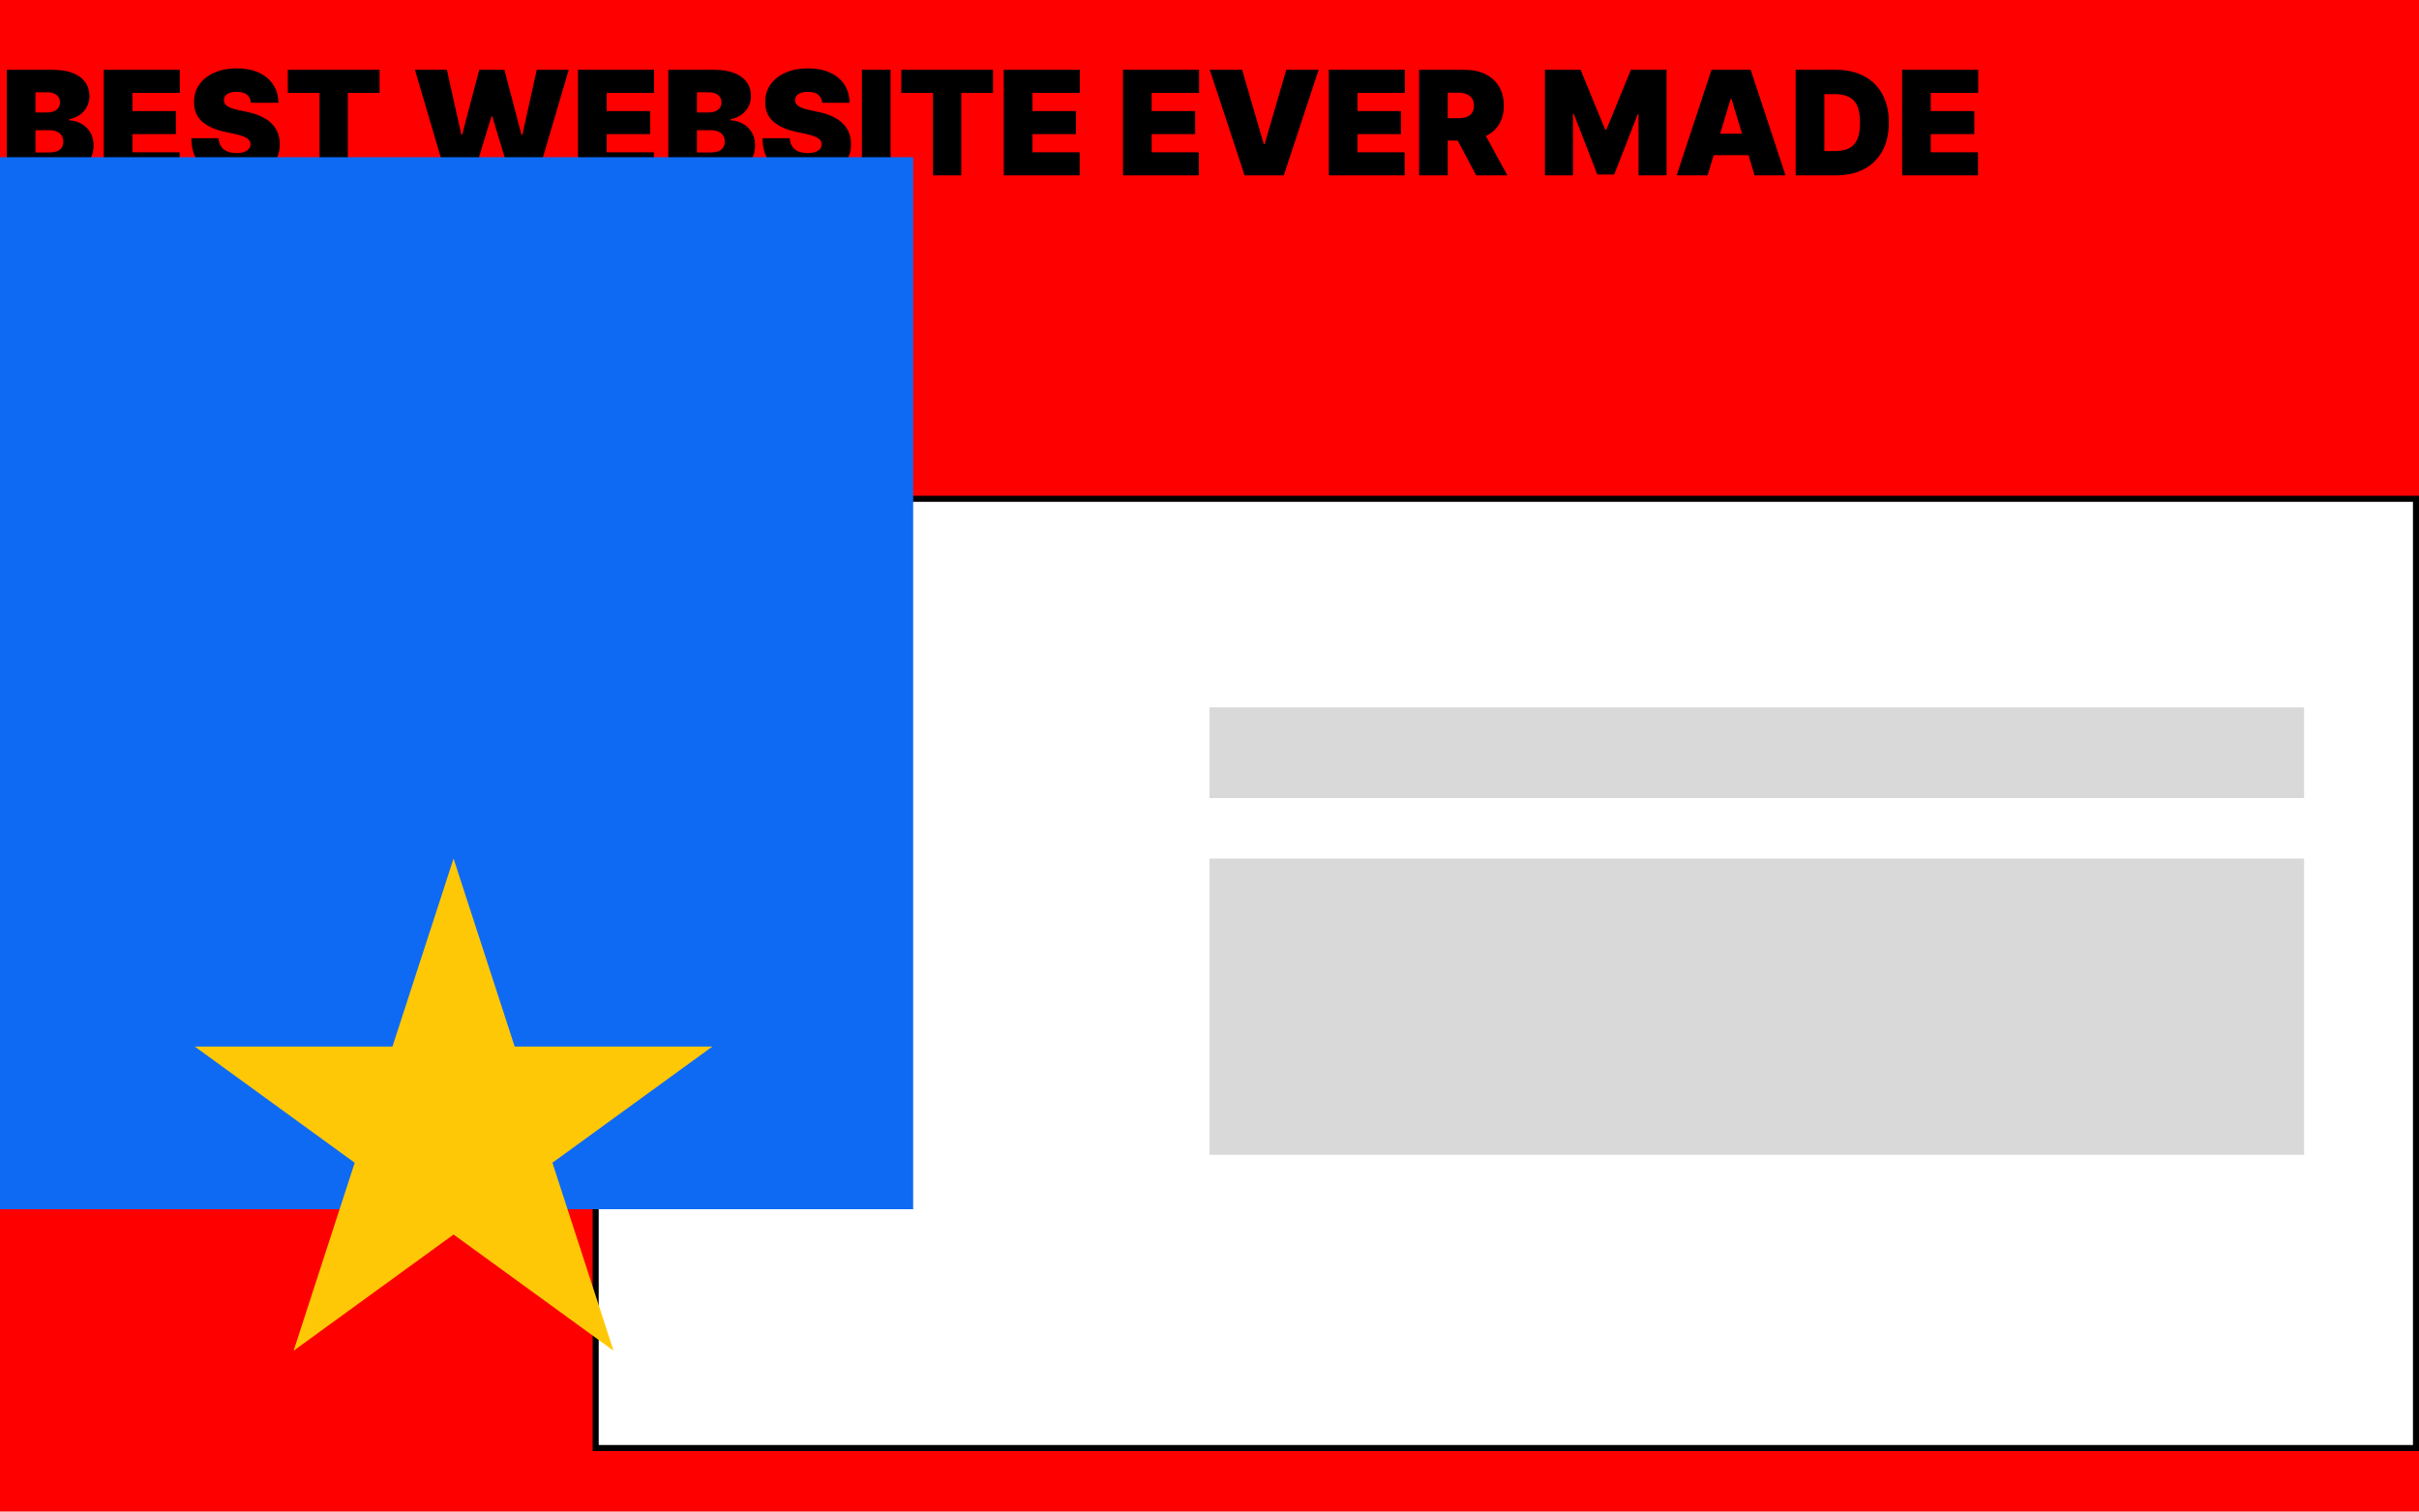
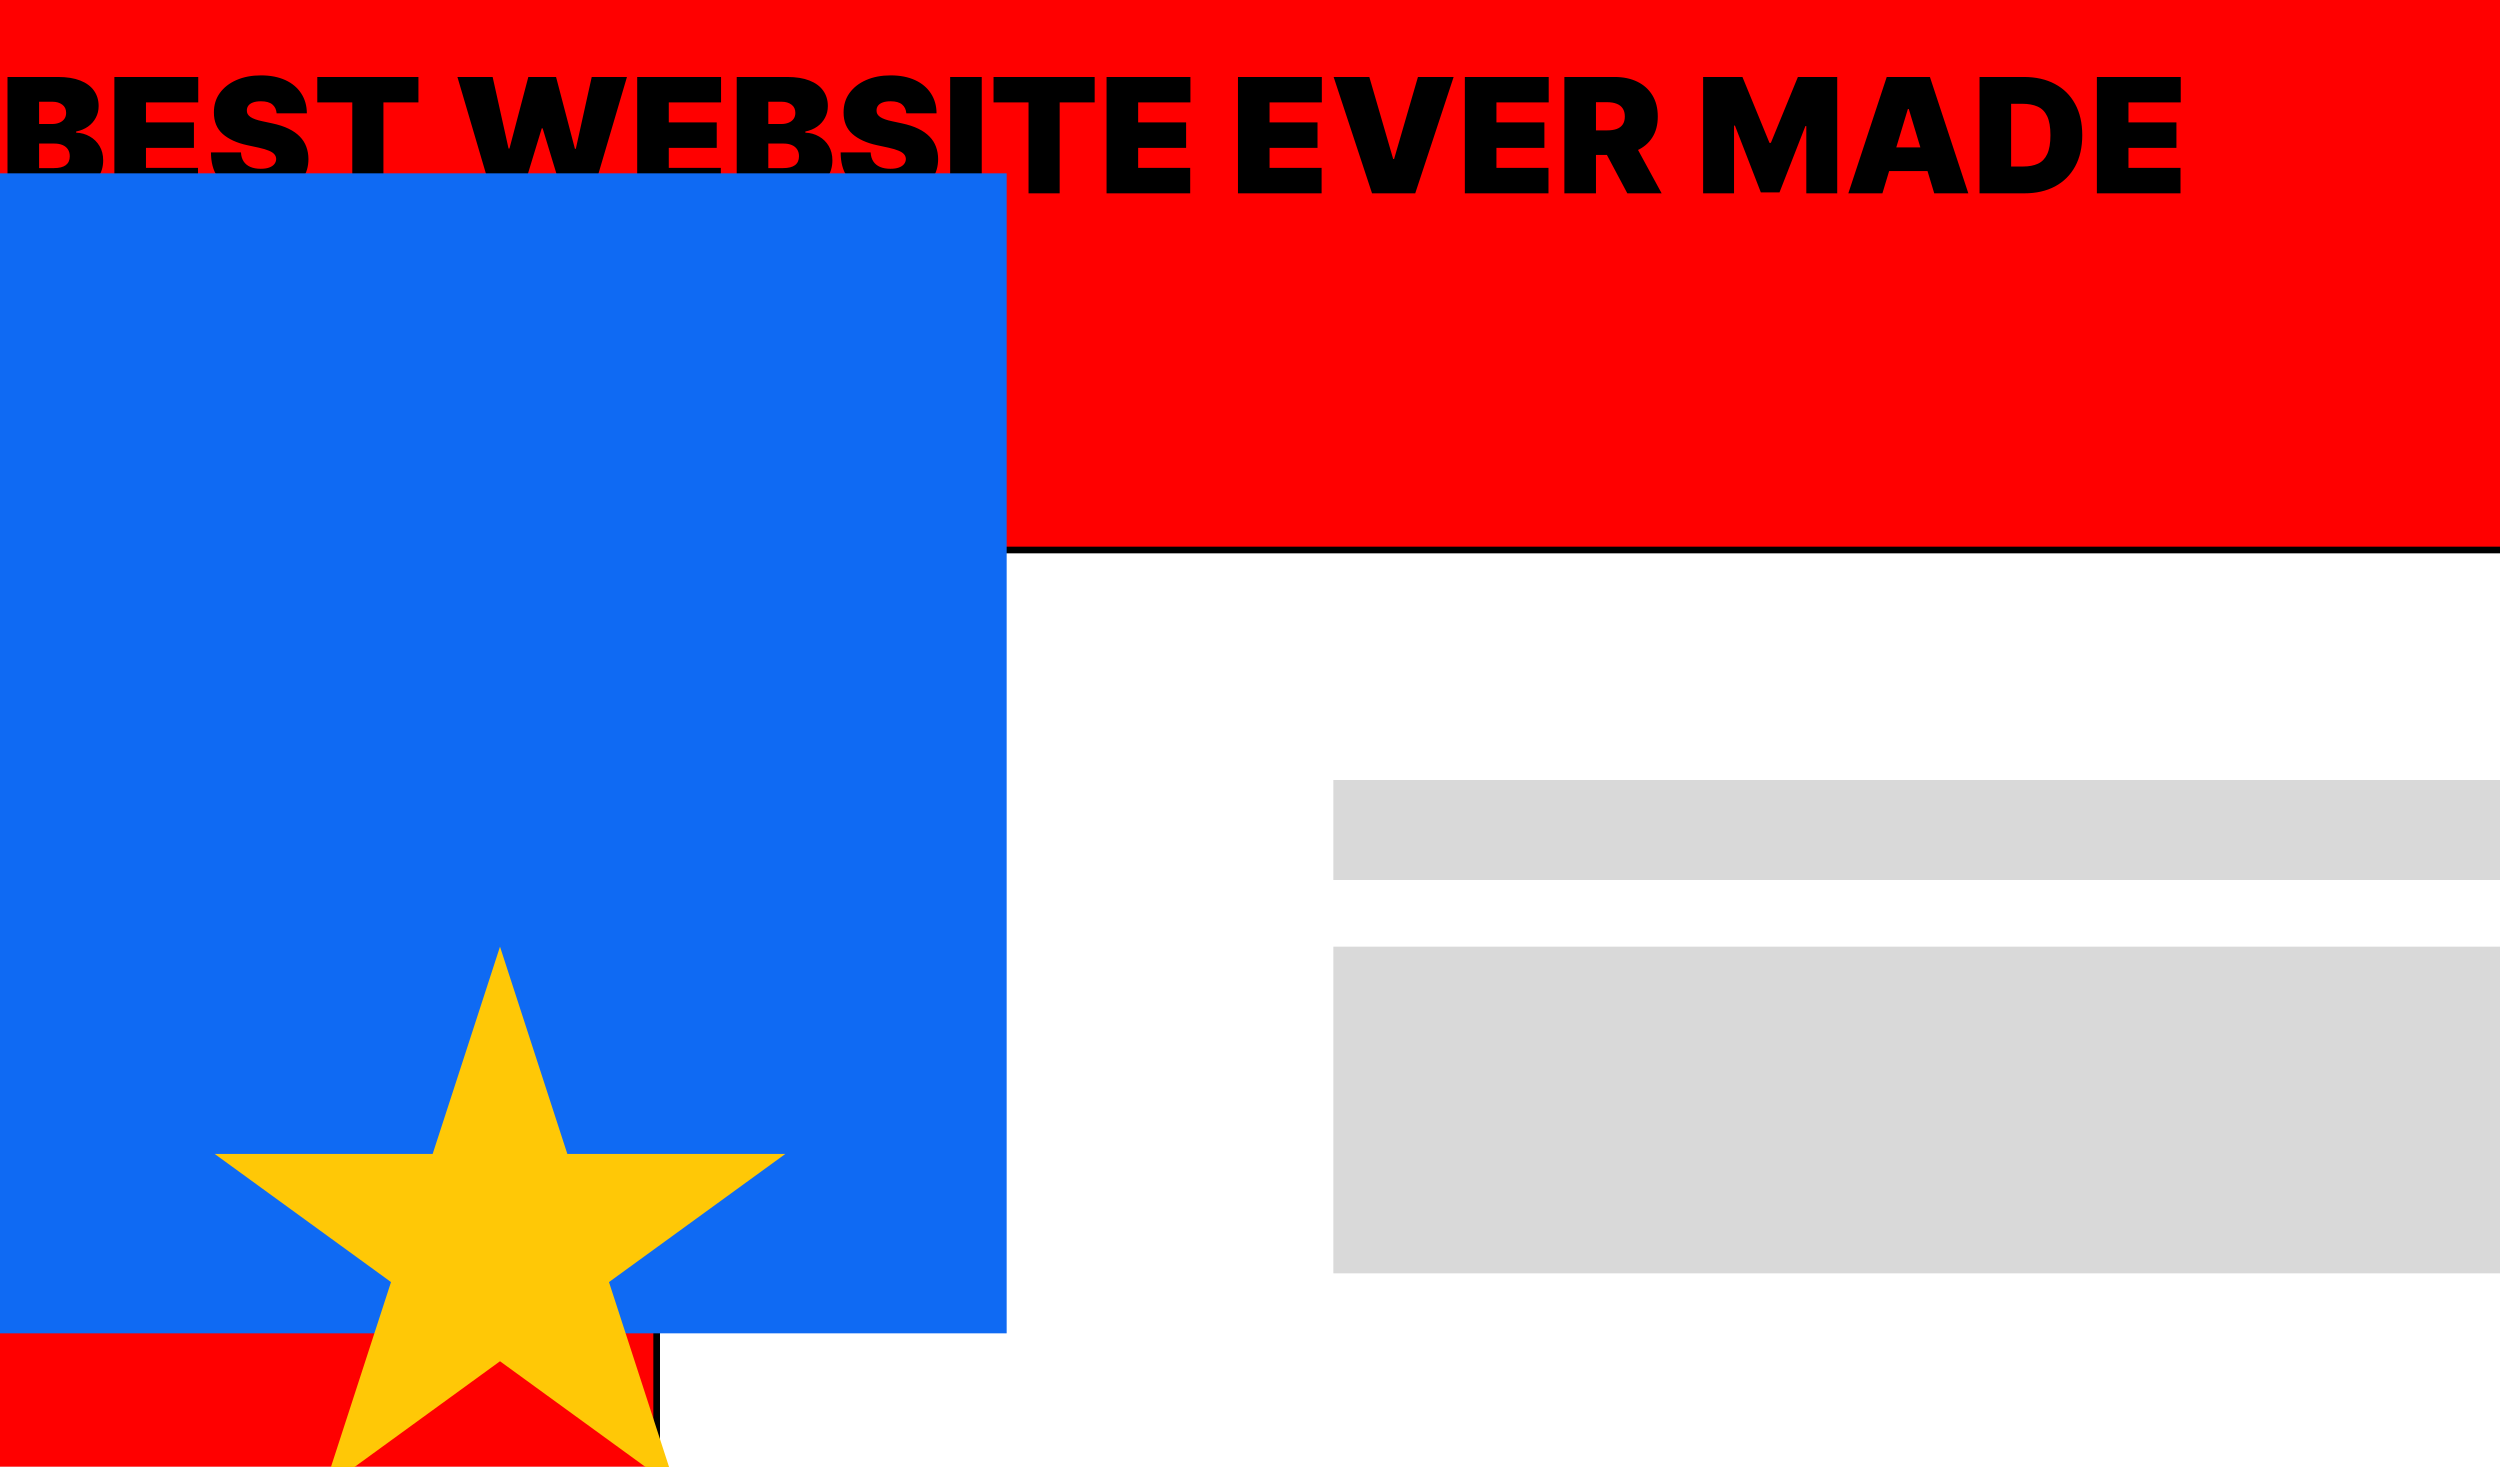
- <svg xmlns="http://www.w3.org/2000/svg" width="400" height="250" viewBox="0 0 400 250" fill="none">
-   <rect width="400" height="250" fill="#FF0000" />
+ <svg xmlns="http://www.w3.org/2000/svg" width="375" height="220" viewBox="0 0 375 220" fill="none">
+   <rect width="375" height="220" fill="#FF0000" />
  <path d="M1.125 29V11.546H8.693C10.023 11.546 11.139 11.724 12.043 12.082C12.952 12.44 13.636 12.946 14.097 13.599C14.562 14.253 14.796 15.023 14.796 15.909C14.796 16.551 14.653 17.136 14.369 17.665C14.091 18.193 13.699 18.636 13.193 18.994C12.688 19.347 12.097 19.591 11.421 19.727V19.898C12.171 19.926 12.852 20.116 13.466 20.469C14.079 20.815 14.568 21.296 14.932 21.909C15.296 22.517 15.477 23.233 15.477 24.057C15.477 25.011 15.227 25.861 14.727 26.605C14.233 27.349 13.528 27.935 12.614 28.361C11.699 28.787 10.608 29 9.341 29H1.125ZM5.864 25.216H8.08C8.875 25.216 9.472 25.068 9.869 24.773C10.267 24.472 10.466 24.028 10.466 23.443C10.466 23.034 10.372 22.688 10.185 22.403C9.997 22.119 9.73 21.903 9.384 21.756C9.043 21.608 8.631 21.534 8.148 21.534H5.864V25.216ZM5.864 18.602H7.807C8.222 18.602 8.588 18.537 8.906 18.406C9.224 18.276 9.472 18.088 9.648 17.844C9.83 17.594 9.92 17.29 9.92 16.932C9.92 16.392 9.727 15.98 9.341 15.696C8.955 15.406 8.466 15.261 7.875 15.261H5.864V18.602ZM17.156 29V11.546H29.736V15.364H21.895V18.364H29.088V22.182H21.895V25.182H29.702V29H17.156ZM41.495 17C41.45 16.432 41.236 15.989 40.856 15.671C40.481 15.352 39.91 15.193 39.143 15.193C38.654 15.193 38.254 15.253 37.941 15.372C37.634 15.486 37.407 15.642 37.259 15.841C37.111 16.04 37.035 16.267 37.029 16.523C37.018 16.733 37.055 16.923 37.14 17.094C37.231 17.259 37.373 17.409 37.566 17.546C37.759 17.676 38.006 17.796 38.307 17.903C38.609 18.011 38.967 18.108 39.381 18.193L40.813 18.5C41.779 18.704 42.606 18.974 43.293 19.31C43.981 19.645 44.543 20.04 44.981 20.494C45.418 20.943 45.739 21.449 45.944 22.011C46.154 22.574 46.262 23.188 46.268 23.852C46.262 25 45.975 25.972 45.407 26.767C44.839 27.562 44.026 28.168 42.969 28.582C41.918 28.997 40.654 29.204 39.177 29.204C37.66 29.204 36.336 28.98 35.205 28.531C34.08 28.082 33.205 27.392 32.58 26.46C31.961 25.523 31.648 24.324 31.643 22.864H36.143C36.171 23.398 36.305 23.847 36.543 24.21C36.782 24.574 37.117 24.849 37.549 25.037C37.986 25.224 38.506 25.318 39.109 25.318C39.614 25.318 40.038 25.256 40.379 25.131C40.719 25.006 40.978 24.832 41.154 24.611C41.33 24.389 41.421 24.136 41.427 23.852C41.421 23.585 41.333 23.352 41.163 23.153C40.998 22.949 40.725 22.767 40.344 22.608C39.964 22.443 39.45 22.29 38.802 22.148L37.063 21.773C35.518 21.438 34.299 20.878 33.407 20.094C32.521 19.304 32.08 18.227 32.086 16.864C32.08 15.756 32.376 14.787 32.972 13.957C33.575 13.122 34.407 12.472 35.469 12.006C36.538 11.54 37.762 11.307 39.143 11.307C40.552 11.307 41.771 11.543 42.799 12.014C43.827 12.486 44.62 13.151 45.177 14.008C45.739 14.861 46.023 15.858 46.029 17H41.495ZM47.593 15.364V11.546H62.764V15.364H57.514V29H52.843V15.364H47.593ZM73.76 29L68.612 11.546H73.896L76.283 22.284H76.419L79.249 11.546H83.408L86.237 22.318H86.374L88.76 11.546H94.044L88.896 29H84.362L81.396 19.25H81.26L78.294 29H73.76ZM95.578 29V11.546H108.158V15.364H100.317V18.364H107.51V22.182H100.317V25.182H108.124V29H95.578ZM110.508 29V11.546H118.076C119.406 11.546 120.522 11.724 121.425 12.082C122.335 12.44 123.019 12.946 123.479 13.599C123.945 14.253 124.178 15.023 124.178 15.909C124.178 16.551 124.036 17.136 123.752 17.665C123.474 18.193 123.082 18.636 122.576 18.994C122.07 19.347 121.479 19.591 120.803 19.727V19.898C121.553 19.926 122.235 20.116 122.849 20.469C123.462 20.815 123.951 21.296 124.315 21.909C124.678 22.517 124.86 23.233 124.86 24.057C124.86 25.011 124.61 25.861 124.11 26.605C123.616 27.349 122.911 27.935 121.996 28.361C121.082 28.787 119.991 29 118.724 29H110.508ZM115.246 25.216H117.462C118.258 25.216 118.854 25.068 119.252 24.773C119.65 24.472 119.849 24.028 119.849 23.443C119.849 23.034 119.755 22.688 119.567 22.403C119.38 22.119 119.113 21.903 118.766 21.756C118.425 21.608 118.013 21.534 117.531 21.534H115.246V25.216ZM115.246 18.602H117.19C117.604 18.602 117.971 18.537 118.289 18.406C118.607 18.276 118.854 18.088 119.031 17.844C119.212 17.594 119.303 17.29 119.303 16.932C119.303 16.392 119.11 15.98 118.724 15.696C118.337 15.406 117.849 15.261 117.258 15.261H115.246V18.602ZM135.948 17C135.903 16.432 135.69 15.989 135.309 15.671C134.934 15.352 134.363 15.193 133.596 15.193C133.107 15.193 132.707 15.253 132.394 15.372C132.087 15.486 131.86 15.642 131.712 15.841C131.565 16.04 131.488 16.267 131.482 16.523C131.471 16.733 131.508 16.923 131.593 17.094C131.684 17.259 131.826 17.409 132.019 17.546C132.212 17.676 132.46 17.796 132.761 17.903C133.062 18.011 133.42 18.108 133.835 18.193L135.266 18.5C136.232 18.704 137.059 18.974 137.746 19.31C138.434 19.645 138.996 20.04 139.434 20.494C139.871 20.943 140.192 21.449 140.397 22.011C140.607 22.574 140.715 23.188 140.721 23.852C140.715 25 140.428 25.972 139.86 26.767C139.292 27.562 138.479 28.168 137.423 28.582C136.371 28.997 135.107 29.204 133.63 29.204C132.113 29.204 130.789 28.98 129.658 28.531C128.533 28.082 127.658 27.392 127.033 26.46C126.414 25.523 126.102 24.324 126.096 22.864H130.596C130.624 23.398 130.758 23.847 130.996 24.21C131.235 24.574 131.57 24.849 132.002 25.037C132.44 25.224 132.96 25.318 133.562 25.318C134.067 25.318 134.491 25.256 134.832 25.131C135.173 25.006 135.431 24.832 135.607 24.611C135.783 24.389 135.874 24.136 135.88 23.852C135.874 23.585 135.786 23.352 135.616 23.153C135.451 22.949 135.178 22.767 134.798 22.608C134.417 22.443 133.903 22.29 133.255 22.148L131.516 21.773C129.971 21.438 128.752 20.878 127.86 20.094C126.974 19.304 126.533 18.227 126.539 16.864C126.533 15.756 126.829 14.787 127.425 13.957C128.028 13.122 128.86 12.472 129.923 12.006C130.991 11.54 132.215 11.307 133.596 11.307C135.005 11.307 136.224 11.543 137.252 12.014C138.281 12.486 139.073 13.151 139.63 14.008C140.192 14.861 140.477 15.858 140.482 17H135.948ZM147.262 11.546V29H142.523V11.546H147.262ZM149.031 15.364V11.546H164.201V15.364H158.951V29H154.281V15.364H149.031ZM165.984 29V11.546H178.564V15.364H170.723V18.364H177.916V22.182H170.723V25.182H178.53V29H165.984ZM185.695 29V11.546H198.275V15.364H190.434V18.364H197.627V22.182H190.434V25.182H198.241V29H185.695ZM205.398 11.546L208.977 23.852H209.114L212.693 11.546H218.045L212.284 29H205.807L200.045 11.546H205.398ZM219.727 29V11.546H232.306V15.364H224.465V18.364H231.658V22.182H224.465V25.182H232.272V29H219.727ZM234.656 29V11.546H242.19C243.486 11.546 244.619 11.781 245.591 12.253C246.563 12.724 247.318 13.403 247.858 14.29C248.398 15.176 248.668 16.239 248.668 17.477C248.668 18.727 248.389 19.781 247.832 20.639C247.281 21.497 246.506 22.145 245.506 22.582C244.511 23.02 243.349 23.239 242.02 23.239H237.52V19.557H241.065C241.622 19.557 242.097 19.489 242.489 19.352C242.886 19.21 243.19 18.986 243.401 18.679C243.616 18.372 243.724 17.972 243.724 17.477C243.724 16.977 243.616 16.571 243.401 16.259C243.19 15.94 242.886 15.707 242.489 15.56C242.097 15.406 241.622 15.329 241.065 15.329H239.395V29H234.656ZM244.884 20.989L249.247 29H244.099L239.838 20.989H244.884ZM255.469 11.546H261.366L265.423 21.432H265.628L269.685 11.546H275.582V29H270.946V18.909H270.81L266.923 28.864H264.128L260.241 18.841H260.105V29H255.469V11.546ZM282.362 29H277.249L283.01 11.546H289.487L295.249 29H290.135L286.317 16.352H286.18L282.362 29ZM281.408 22.114H291.021V25.659H281.408V22.114ZM303.646 29H296.93V11.546H303.577C305.373 11.546 306.924 11.895 308.231 12.594C309.543 13.287 310.555 14.287 311.265 15.594C311.981 16.895 312.339 18.454 312.339 20.273C312.339 22.091 311.984 23.653 311.273 24.96C310.563 26.261 309.558 27.261 308.256 27.96C306.955 28.653 305.418 29 303.646 29ZM301.668 24.977H303.475C304.339 24.977 305.075 24.838 305.683 24.56C306.296 24.281 306.762 23.801 307.08 23.119C307.404 22.438 307.566 21.489 307.566 20.273C307.566 19.057 307.401 18.108 307.072 17.426C306.748 16.744 306.271 16.264 305.64 15.986C305.015 15.707 304.248 15.568 303.339 15.568H301.668V24.977ZM314.531 29V11.546H327.111V15.364H319.27V18.364H326.463V22.182H319.27V25.182H327.077V29H314.531Z" fill="black" />
  <rect x="98.5" y="82.5" width="301" height="157" fill="white" stroke="black" />
  <rect y="26" width="151" height="174" fill="#0F6AF3" />
  <path d="M75 142L85.103 173.094H117.798L91.347 192.312L101.45 223.406L75 204.188L48.55 223.406L58.653 192.312L32.203 173.094H64.897L75 142Z" fill="#FFC806" />
  <rect x="200" y="117" width="181" height="15" fill="#D9D9D9" />
  <rect x="200" y="142" width="181" height="49" fill="#D9D9D9" />
</svg>
